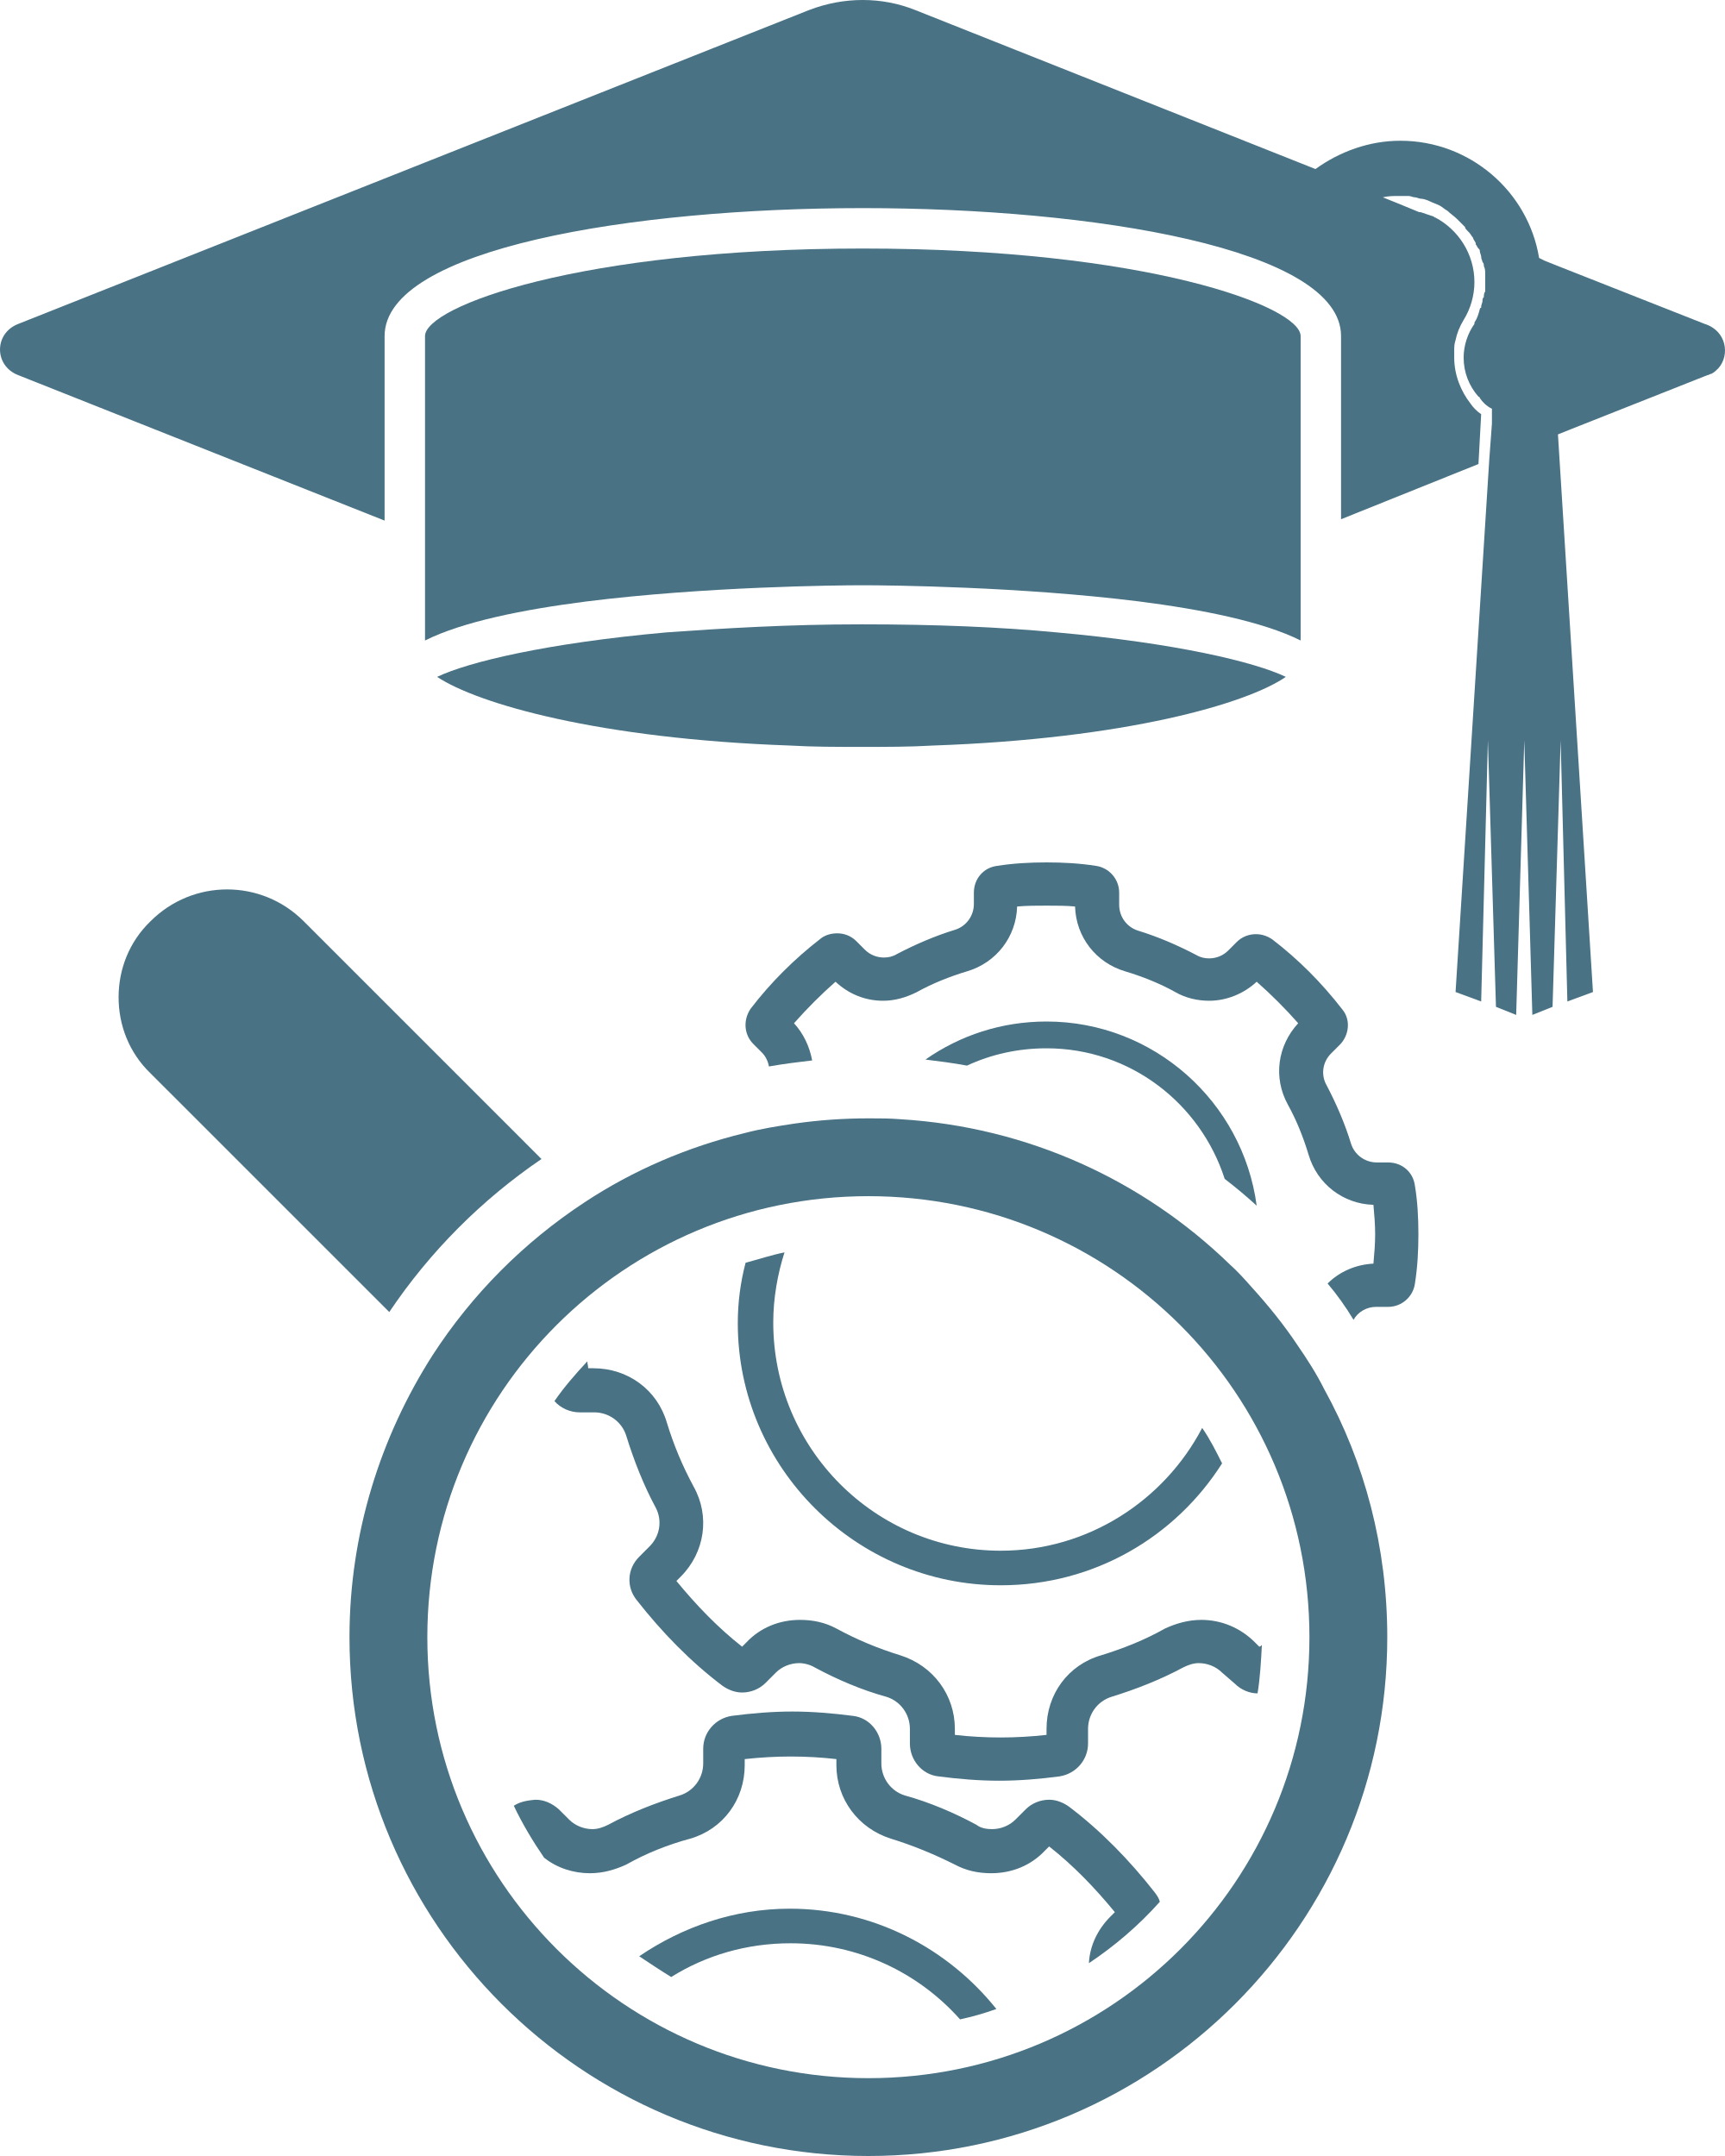
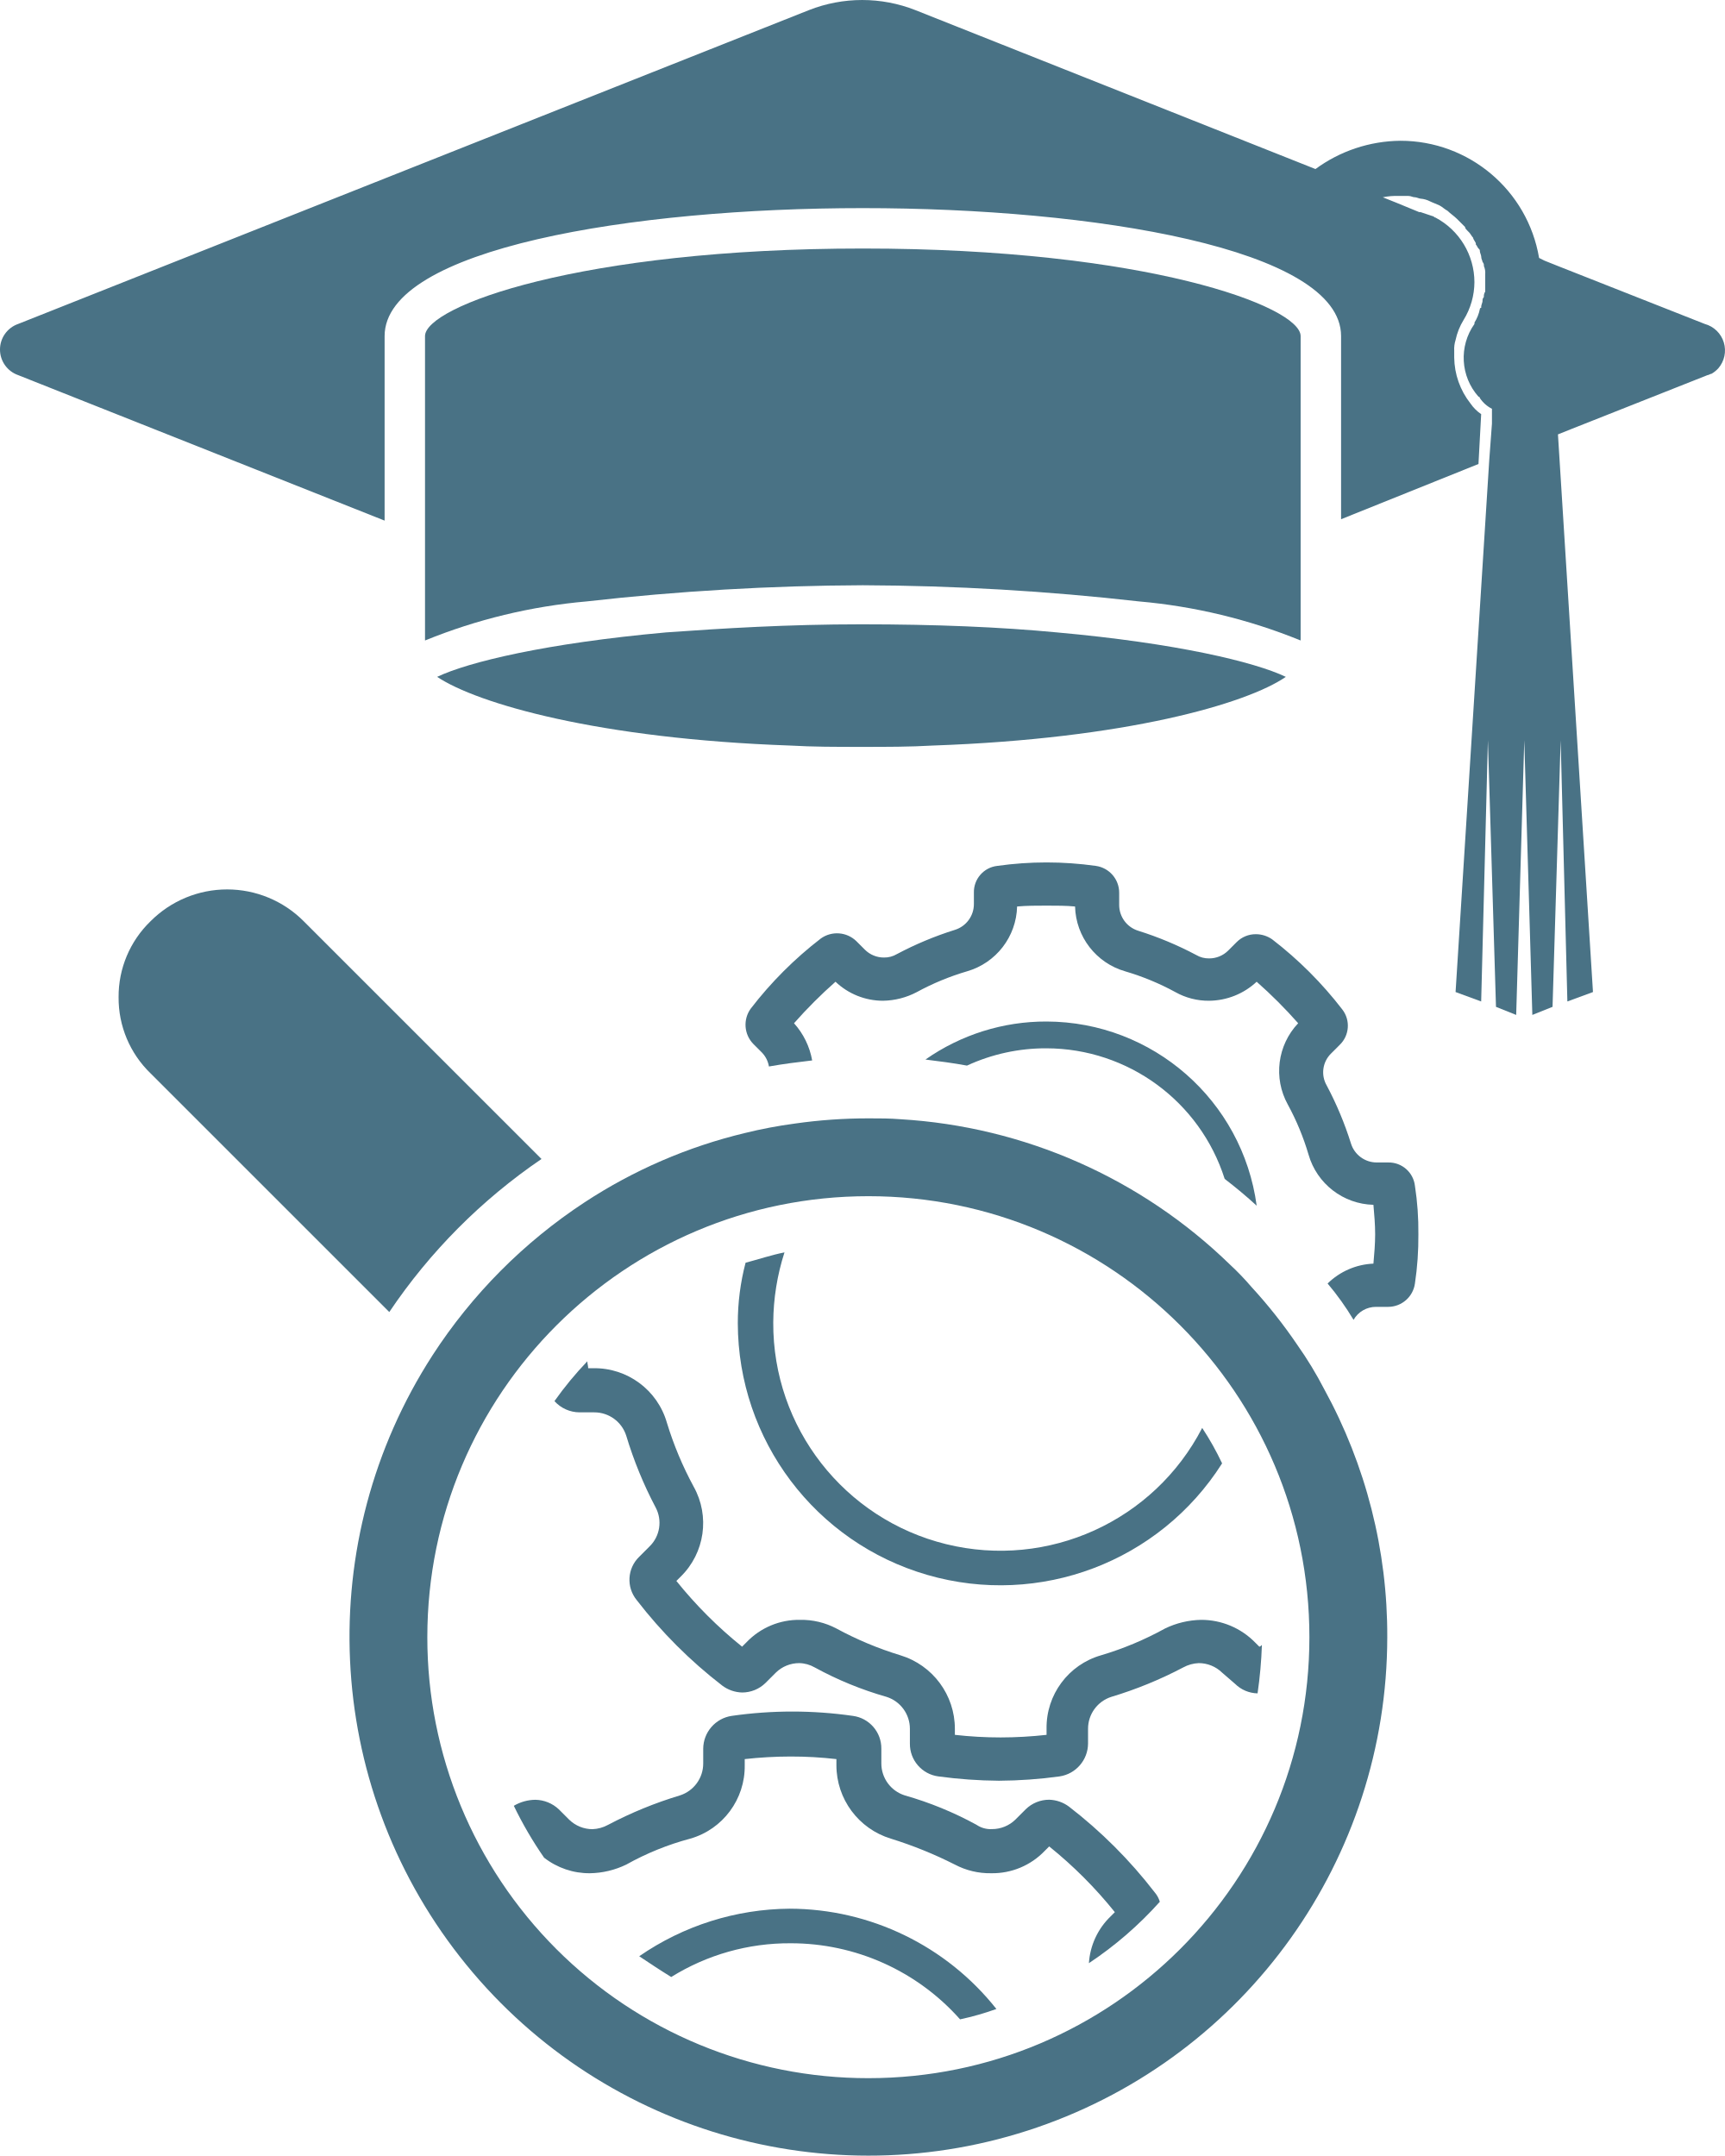
- <svg xmlns="http://www.w3.org/2000/svg" width="88" height="110" viewBox="0 0 88 110" fill="none">
-   <path d="M87.656 18.796C87.587 18.864 87.45 19.002 87.312 19.07C87.243 19.07 87.175 19.139 87.106 19.139L80.165 21.888L79.478 22.163L81.264 50.614L79.959 51.095L79.615 37.763L79.203 51.37L78.172 51.782L77.76 37.763L77.347 51.782L76.316 51.37L75.904 37.763L75.561 51.095L74.255 50.614L75.973 23.469L76.11 21.613V21.27V20.857C75.835 20.72 75.629 20.514 75.492 20.308C75.492 20.308 75.492 20.239 75.423 20.239C74.942 19.689 74.667 19.002 74.667 18.246C74.667 17.627 74.873 17.009 75.217 16.528V16.459C75.354 16.253 75.423 16.047 75.492 15.772C75.492 15.772 75.492 15.703 75.561 15.703V15.634C75.561 15.566 75.629 15.428 75.629 15.36C75.629 15.291 75.629 15.222 75.698 15.153C75.698 15.085 75.698 14.947 75.767 14.878C75.767 14.741 75.767 14.535 75.767 14.397C75.767 14.329 75.767 14.26 75.767 14.191C75.767 14.123 75.767 14.054 75.767 13.985C75.767 13.848 75.767 13.71 75.698 13.573C75.698 13.504 75.698 13.435 75.629 13.367C75.629 13.298 75.561 13.229 75.561 13.092C75.561 13.023 75.492 12.886 75.492 12.817C75.492 12.748 75.492 12.748 75.423 12.679C75.354 12.611 75.354 12.542 75.286 12.473V12.404C75.217 12.267 75.148 12.198 75.148 12.13C75.079 12.061 75.011 11.923 74.942 11.855L74.873 11.786C74.805 11.717 74.736 11.649 74.736 11.58C74.598 11.442 74.461 11.305 74.323 11.167C74.186 11.03 73.98 10.893 73.842 10.755C73.705 10.686 73.567 10.549 73.43 10.48C73.293 10.412 73.086 10.343 72.949 10.274C72.812 10.205 72.605 10.137 72.468 10.137C72.399 10.137 72.262 10.068 72.193 10.068C72.056 10.068 71.987 9.999 71.849 9.999C71.712 9.999 71.575 9.999 71.368 9.999C71.094 9.999 70.819 9.999 70.544 10.068L71.231 10.343L72.399 10.824C72.399 10.824 72.399 10.824 72.468 10.824L73.086 11.03C73.155 11.03 73.155 11.099 73.224 11.099C74.392 11.717 75.217 12.954 75.217 14.397C75.217 15.085 75.011 15.772 74.667 16.322C74.461 16.665 74.323 17.009 74.255 17.352C74.186 17.559 74.186 17.696 74.186 17.902C74.186 18.04 74.186 18.108 74.186 18.246C74.186 19.139 74.53 19.964 75.011 20.582C75.148 20.788 75.354 20.995 75.561 21.132L75.423 23.675L68.413 26.492V17.146C68.413 12.679 55.768 10.618 44.017 10.618C32.265 10.618 19.62 12.679 19.62 17.146V26.561L0.928 19.139C-0.309 18.658 -0.309 17.009 0.928 16.528L41.268 0.515C43.055 -0.172 44.979 -0.172 46.697 0.515L67.108 8.625C68.345 7.731 69.856 7.181 71.437 7.181C75.011 7.181 77.966 9.793 78.516 13.16L78.79 13.298L79.478 13.573L86.968 16.528C88.068 16.871 88.274 18.108 87.656 18.796Z" fill="#497285" />
-   <path d="M79.478 22.162L80.165 21.887L79.478 22.162Z" fill="#497285" />
-   <path d="M65.596 34.534C63.603 35.908 57.418 37.695 47.59 38.038C46.422 38.107 45.254 38.107 43.948 38.107C42.642 38.107 41.474 38.107 40.306 38.038C30.547 37.695 24.362 35.908 22.3 34.534C23.881 33.778 27.867 32.816 33.983 32.266C36.87 32.06 40.168 31.854 43.948 31.854C47.728 31.854 51.026 31.991 53.913 32.266C60.029 32.816 64.015 33.778 65.596 34.534Z" fill="#497285" />
-   <path d="M66.351 17.147V32.678C64.427 31.716 61.334 31.098 58.105 30.685C52.057 29.929 45.391 29.86 44.016 29.86C42.642 29.86 35.976 29.929 29.928 30.685C26.698 31.098 23.606 31.716 21.682 32.678V17.147C21.682 15.635 29.585 12.68 44.016 12.68C58.448 12.68 66.351 15.635 66.351 17.147Z" fill="#497285" />
-   <path opacity="0.5" d="M75.629 12.679C75.561 12.611 75.561 12.473 75.492 12.404C75.561 12.473 75.561 12.542 75.629 12.679Z" fill="#497285" />
-   <path opacity="0.5" d="M75.698 15.771C75.698 15.771 75.698 15.702 75.767 15.702C75.698 15.977 75.561 16.252 75.424 16.458C75.561 16.252 75.63 16.046 75.698 15.771Z" fill="#497285" />
-   <path opacity="0.5" d="M78.928 13.229L78.584 13.161L78.928 13.229Z" fill="#497285" />
-   <path d="M75.08 11.649L75.168 11.737C75.08 11.737 75.08 11.737 75.08 11.649Z" fill="#497285" />
-   <path d="M22.065 69.147C24.094 66.015 26.741 63.367 29.829 61.338C32.3 59.706 35.08 58.515 37.991 57.809C38.83 57.588 39.668 57.456 40.55 57.323C41.785 57.147 43.021 57.059 44.3 57.059H44.344C44.874 57.059 45.403 57.059 45.932 57.103C52.462 57.5 58.33 60.235 62.741 64.515C63.138 64.868 63.491 65.265 63.844 65.662C64.682 66.588 65.477 67.559 66.182 68.618C66.668 69.323 67.153 70.073 67.55 70.868C69.624 74.618 70.771 78.941 70.771 83.529C70.771 98.132 58.903 110 44.3 110C29.697 110 17.829 98.132 17.829 83.529C17.829 78.235 19.418 73.294 22.065 69.147ZM44.3 106.029C56.741 106.029 66.8 95.971 66.8 83.529C66.8 71.088 56.741 61.029 44.3 61.029C31.859 61.029 21.8 71.088 21.8 83.529C21.8 95.971 31.903 106.029 44.3 106.029Z" fill="#497285" />
-   <path d="M53.388 53.485C51.932 53.485 50.565 53.794 49.329 54.368C48.623 54.235 47.918 54.147 47.212 54.059C48.977 52.824 51.094 52.118 53.388 52.118C58.859 52.118 63.403 56.221 64.109 61.515C63.579 61.029 63.05 60.588 62.477 60.147C61.241 56.309 57.668 53.485 53.388 53.485Z" fill="#497285" />
-   <path d="M70.065 64.471C70.109 63.985 70.153 63.456 70.153 62.971C70.153 62.485 70.109 61.956 70.065 61.471C68.521 61.426 67.197 60.412 66.756 58.912C66.491 58.029 66.138 57.147 65.697 56.353C64.947 54.985 65.168 53.353 66.227 52.206C65.565 51.456 64.859 50.75 64.109 50.088C63.447 50.706 62.565 51.059 61.682 51.059C61.109 51.059 60.491 50.926 59.962 50.618C59.168 50.176 58.285 49.824 57.403 49.559C55.903 49.118 54.888 47.794 54.844 46.25C54.403 46.206 53.873 46.206 53.388 46.206C52.903 46.206 52.373 46.206 51.888 46.25C51.844 47.794 50.829 49.118 49.329 49.559C48.447 49.824 47.565 50.176 46.771 50.618C46.241 50.882 45.668 51.059 45.05 51.059C44.123 51.059 43.285 50.706 42.623 50.088C41.873 50.75 41.168 51.456 40.506 52.206C40.991 52.735 41.3 53.397 41.432 54.103C40.682 54.191 39.977 54.279 39.227 54.412C39.182 54.147 39.05 53.882 38.873 53.706L38.432 53.265C37.947 52.779 37.903 52.029 38.3 51.456C39.315 50.132 40.506 48.941 41.873 47.882C42.094 47.706 42.403 47.618 42.712 47.618C43.065 47.618 43.418 47.75 43.682 48.015L44.123 48.456C44.388 48.721 44.741 48.853 45.094 48.853C45.315 48.853 45.535 48.809 45.756 48.676C46.682 48.191 47.697 47.75 48.712 47.441C49.285 47.265 49.682 46.735 49.682 46.118V45.544C49.682 44.838 50.168 44.265 50.873 44.176C51.712 44.044 52.55 44 53.388 44C54.227 44 55.065 44.044 55.903 44.176C56.565 44.265 57.094 44.838 57.094 45.544V46.162C57.094 46.779 57.491 47.309 58.065 47.485C59.079 47.794 60.094 48.235 61.021 48.721C61.241 48.853 61.462 48.897 61.682 48.897C62.035 48.897 62.388 48.765 62.653 48.5L63.094 48.059C63.359 47.794 63.712 47.662 64.065 47.662C64.374 47.662 64.638 47.75 64.903 47.926C66.227 48.941 67.418 50.132 68.477 51.5C68.918 52.029 68.829 52.824 68.344 53.309L67.903 53.75C67.462 54.191 67.374 54.853 67.682 55.382C68.168 56.309 68.609 57.324 68.918 58.338C69.094 58.912 69.624 59.309 70.241 59.309H70.815C71.521 59.309 72.094 59.794 72.182 60.5C72.315 61.294 72.359 62.132 72.359 62.971C72.359 63.809 72.315 64.647 72.182 65.485C72.094 66.147 71.521 66.677 70.815 66.677H70.197C69.712 66.677 69.271 66.941 69.05 67.338C68.653 66.677 68.212 66.059 67.727 65.485C68.344 64.868 69.182 64.515 70.065 64.471Z" fill="#497285" />
-   <path d="M28.285 71.485C28.594 71.838 29.079 72.059 29.565 72.059H30.315C31.065 72.059 31.727 72.544 31.947 73.25C32.344 74.529 32.829 75.765 33.447 76.912C33.8 77.574 33.668 78.368 33.138 78.897L32.609 79.427C31.991 80.044 31.947 80.971 32.477 81.632C33.756 83.265 35.212 84.765 36.844 86C37.153 86.221 37.506 86.353 37.859 86.353C38.3 86.353 38.741 86.177 39.05 85.868L39.579 85.338C39.888 85.029 40.329 84.853 40.771 84.853C41.035 84.853 41.344 84.941 41.565 85.074C42.712 85.691 43.947 86.221 45.227 86.574C45.932 86.794 46.418 87.456 46.418 88.206V88.956C46.418 89.794 47.035 90.544 47.873 90.632C48.888 90.765 49.947 90.853 50.962 90.853C52.021 90.853 53.035 90.765 54.05 90.632C54.888 90.5 55.506 89.794 55.506 88.956V88.206C55.506 87.456 55.991 86.794 56.697 86.574C57.977 86.177 59.212 85.691 60.359 85.074C60.623 84.941 60.888 84.853 61.153 84.853C61.594 84.853 62.035 85.029 62.344 85.338L63.006 85.912C63.315 86.221 63.756 86.397 64.153 86.397C64.285 85.603 64.329 84.765 64.374 83.927C64.329 83.971 64.285 84.015 64.241 84.015L64.021 83.794C63.271 83.044 62.3 82.647 61.285 82.647C60.623 82.647 60.006 82.824 59.432 83.088C58.418 83.662 57.315 84.103 56.168 84.456C54.491 84.941 53.388 86.441 53.388 88.206V88.515C52.594 88.603 51.8 88.647 51.05 88.647C50.3 88.647 49.462 88.603 48.712 88.515V88.206C48.712 86.485 47.609 84.985 45.932 84.456C44.785 84.103 43.727 83.662 42.668 83.088C42.094 82.779 41.477 82.647 40.815 82.647C39.756 82.647 38.785 83.044 38.079 83.794L37.859 84.015C36.623 83.044 35.521 81.897 34.506 80.662L34.727 80.441C35.962 79.206 36.227 77.353 35.388 75.853C34.815 74.794 34.373 73.735 34.021 72.588C33.535 70.912 32.035 69.809 30.271 69.809H30.006C30.006 69.677 29.962 69.588 29.962 69.456C29.344 70.118 28.771 70.779 28.285 71.485Z" fill="#497285" />
-   <path d="M37.638 67.515C37.638 74.882 43.682 80.882 51.05 80.882C55.815 80.882 59.962 78.412 62.344 74.662C62.035 74.044 61.727 73.427 61.329 72.853C59.388 76.559 55.506 79.118 51.05 79.118C44.653 79.118 39.447 73.912 39.447 67.471C39.447 66.236 39.668 65 40.021 63.897C39.359 64.03 38.697 64.25 38.035 64.427C37.771 65.441 37.638 66.456 37.638 67.515Z" fill="#497285" />
-   <path d="M32.609 99.809C33.138 100.162 33.668 100.515 34.241 100.868C36.006 99.765 38.08 99.147 40.33 99.147C43.771 99.147 46.859 100.647 48.977 103.029C49.594 102.897 50.212 102.721 50.83 102.5C48.359 99.412 44.565 97.382 40.285 97.382C37.462 97.382 34.815 98.309 32.609 99.809Z" fill="#497285" />
-   <path d="M26.212 92.132C26.653 93.059 27.182 93.941 27.756 94.779C28.418 95.309 29.256 95.573 30.094 95.573C30.756 95.573 31.374 95.397 31.947 95.132C32.962 94.559 34.065 94.118 35.212 93.809C36.888 93.323 37.991 91.823 37.991 90.059V89.75C38.785 89.662 39.58 89.618 40.33 89.618C41.124 89.618 41.918 89.662 42.668 89.75V90.059C42.668 91.779 43.771 93.279 45.447 93.809C46.594 94.162 47.653 94.603 48.712 95.132C49.285 95.441 49.903 95.573 50.565 95.573C51.624 95.573 52.594 95.176 53.3 94.426L53.521 94.206C54.756 95.176 55.859 96.323 56.874 97.559L56.653 97.779C55.991 98.441 55.594 99.279 55.55 100.162C56.874 99.279 58.109 98.221 59.168 97.029C59.124 96.853 59.035 96.721 58.903 96.544C57.624 94.912 56.168 93.412 54.535 92.176C54.227 91.956 53.874 91.823 53.521 91.823C53.08 91.823 52.638 92 52.33 92.309L51.8 92.838C51.491 93.147 51.05 93.323 50.609 93.323C50.344 93.323 50.035 93.279 49.815 93.103C48.668 92.485 47.432 91.956 46.153 91.603C45.447 91.382 44.962 90.721 44.962 89.971V89.221C44.962 88.382 44.344 87.632 43.506 87.544C42.491 87.412 41.432 87.323 40.418 87.323C39.403 87.323 38.344 87.412 37.33 87.544C36.491 87.676 35.874 88.382 35.874 89.221V89.971C35.874 90.721 35.388 91.382 34.682 91.603C33.403 92 32.168 92.485 31.021 93.103C30.756 93.235 30.491 93.323 30.227 93.323C29.785 93.323 29.344 93.147 29.035 92.838L28.506 92.309C28.153 92 27.756 91.823 27.315 91.823C26.785 91.868 26.477 91.956 26.212 92.132Z" fill="#497285" />
-   <path d="M6.05 50.883C6.05 52.294 6.579 53.706 7.682 54.765L19.859 66.941C21.932 63.853 24.579 61.206 27.623 59.133L15.491 47C13.329 44.838 9.844 44.838 7.682 47C6.579 48.059 6.05 49.471 6.05 50.883Z" fill="#497285" />
+ <svg xmlns="http://www.w3.org/2000/svg" viewBox="0 0 80 100">
+   <defs>
+     <style>.a,.b{fill:#497285;}.b{opacity:0.5;isolation:isolate;}</style>
+   </defs>
+   <path class="a" d="M79.687,17.087a1.358,1.358,0,0,1-.312.25c-.062,0-.125.062-.187.062l-6.31,2.499-.625.25,1.624,25.865L72.69,46.45l-.312-12.12L72.002,46.7l-.937.375L70.691,34.33l-.375,12.745L69.379,46.7l-.375-12.37-.312,12.12-1.187-.437,1.562-24.678.125-1.687v-.687a1.477,1.477,0,0,1-.562-.5.061.061,0,0,0-.062-.062,2.713,2.713,0,0,1-.187-3.374v-.063a1.869,1.869,0,0,0,.25-.625.061.061,0,0,1,.063-.062v-.062c0-.063.062-.188.062-.25a.23.23,0,0,1,.062-.188.376.376,0,0,1,.062-.25v-.812a.793.793,0,0,0-.062-.375.229.229,0,0,0-.062-.187c0-.062-.062-.125-.062-.25,0-.062-.063-.187-.063-.25s0-.062-.062-.125-.062-.125-.125-.187v-.062c-.062-.125-.125-.187-.125-.25-.062-.062-.125-.187-.187-.25l-.063-.062c-.062-.062-.125-.125-.125-.188q-.188-.187-.375-.375c-.125-.125-.312-.25-.437-.375-.125-.063-.25-.188-.375-.25s-.312-.125-.437-.188a1.157,1.157,0,0,0-.437-.125c-.062,0-.187-.063-.25-.063-.125,0-.188-.062-.312-.062H64.88a3.046,3.046,0,0,0-.75.062l.625.25,1.062.437H65.88l.562.188c.062,0,.062.062.125.062a3.397,3.397,0,0,1,1.812,2.999,3.359,3.359,0,0,1-.5,1.749,2.944,2.944,0,0,0-.375.937,1.375,1.375,0,0,0-.062.5v.312a3.503,3.503,0,0,0,.75,2.124,1.904,1.904,0,0,0,.5.5l-.125,2.312-6.372,2.562V15.588c0-4.061-11.495-5.935-22.179-5.935s-22.179,1.874-22.179,5.935v8.559L.843,17.399a1.257,1.257,0,0,1,0-2.374L37.516.469a6.732,6.732,0,0,1,4.936,0l18.555,7.372a6.763,6.763,0,0,1,3.936-1.312,6.521,6.521,0,0,1,6.435,5.435l.25.125.625.25,6.81,2.687A1.271,1.271,0,0,1,79.687,17.087Z" />
+   <path class="a" d="M72.253,20.147l.625-.25Z" />
+   <path class="a" d="M59.632,31.394c-1.812,1.249-7.435,2.874-16.369,3.186-1.062.062-2.124.062-3.311.062s-2.249,0-3.311-.062c-8.871-.312-14.494-1.937-16.368-3.186,1.437-.687,5.06-1.562,10.621-2.062,2.624-.187,5.623-.375,9.059-.375s6.435.125,9.059.375C54.572,29.832,58.196,30.707,59.632,31.394Z" />
+   <path class="a" d="M60.319,15.588V29.707a25.819,25.819,0,0,0-7.497-1.812,117.588,117.588,0,0,0-12.807-.75,117.589,117.589,0,0,0-12.807.75,25.818,25.818,0,0,0-7.497,1.812V15.588c0-1.375,7.185-4.061,20.304-4.061S60.319,14.213,60.319,15.588Z" />
+   <path class="b" d="M68.754,11.527c-.062-.062-.062-.187-.125-.25C68.692,11.339,68.692,11.402,68.754,11.527Z" />
+   <path class="b" d="M68.817,14.337a.061.061,0,0,1,.063-.062,2.311,2.311,0,0,1-.312.687A1.868,1.868,0,0,0,68.817,14.337Z" />
+   <path class="b" d="M71.752,12.027l-.312-.062Z" />
+   <path class="a" d="M68.255,10.59l.08.08C68.255,10.67,68.255,10.67,68.255,10.59Z" />
+   <path class="a" d="M20.059,62.861a24.302,24.302,0,0,1,7.059-7.099,23.541,23.541,0,0,1,7.42-3.208,21.649,21.649,0,0,1,2.326-.441,23.94,23.94,0,0,1,3.409-.241h.04c.481,0,.963,0,1.444.04A23.953,23.953,0,0,1,57.038,58.65,12.316,12.316,0,0,1,58.04,59.693a23.177,23.177,0,0,1,2.126,2.687,17.348,17.348,0,0,1,1.243,2.046,23.71,23.71,0,0,1,2.928,11.511,24.064,24.064,0,1,1-44.278-13.075ZM40.273,96.39A20.454,20.454,0,1,0,19.818,75.936,20.437,20.437,0,0,0,40.273,96.39Z" />
+   <path class="a" d="M48.535,48.623a8.709,8.709,0,0,0-3.69.802c-.642-.12-1.283-.201-1.925-.281A9.725,9.725,0,0,1,48.535,47.38a9.861,9.861,0,0,1,9.746,8.543c-.481-.441-.963-.842-1.484-1.243A8.694,8.694,0,0,0,48.535,48.623Z" />
+   <path class="a" d="M63.695,58.61c.04-.441.08-.922.08-1.364s-.04-.922-.08-1.364a3.214,3.214,0,0,1-3.008-2.326,11.851,11.851,0,0,0-.963-2.326,3.217,3.217,0,0,1,.481-3.77,21.82,21.82,0,0,0-1.925-1.925,3.269,3.269,0,0,1-2.206.882,3.135,3.135,0,0,1-1.564-.401,11.846,11.846,0,0,0-2.326-.963,3.214,3.214,0,0,1-2.326-3.008c-.401-.04-.882-.04-1.324-.04s-.922,0-1.364.04a3.214,3.214,0,0,1-2.326,3.008,11.843,11.843,0,0,0-2.326.963,3.481,3.481,0,0,1-1.564.401,3.195,3.195,0,0,1-2.206-.882A21.833,21.833,0,0,0,36.824,47.46a3.49,3.49,0,0,1,.842,1.725c-.682.08-1.323.16-2.005.281a1.222,1.222,0,0,0-.321-.642l-.401-.401a1.276,1.276,0,0,1-.12-1.644A17.79,17.79,0,0,1,38.067,43.53a1.288,1.288,0,0,1,1.645.12l.401.401a1.244,1.244,0,0,0,.882.361,1.133,1.133,0,0,0,.602-.16,15.824,15.824,0,0,1,2.687-1.123,1.252,1.252,0,0,0,.882-1.203v-.521a1.222,1.222,0,0,1,1.083-1.243,16.361,16.361,0,0,1,4.572,0,1.256,1.256,0,0,1,1.083,1.243v.562a1.252,1.252,0,0,0,.882,1.203,15.831,15.831,0,0,1,2.687,1.123,1.133,1.133,0,0,0,.602.16,1.244,1.244,0,0,0,.882-.361l.401-.401a1.244,1.244,0,0,1,.882-.361,1.32,1.32,0,0,1,.762.241,17.798,17.798,0,0,1,3.249,3.249,1.233,1.233,0,0,1-.12,1.644l-.401.401a1.218,1.218,0,0,0-.2,1.484,15.851,15.851,0,0,1,1.123,2.687,1.252,1.252,0,0,0,1.203.882h.521A1.223,1.223,0,0,1,65.62,55a13.79,13.79,0,0,1,.16,2.246,14.623,14.623,0,0,1-.16,2.286A1.256,1.256,0,0,1,64.377,60.615h-.561a1.197,1.197,0,0,0-1.043.602A12.794,12.794,0,0,0,61.57,59.532,3.225,3.225,0,0,1,63.695,58.61Z" />
+   <path class="a" d="M25.714,64.987a1.578,1.578,0,0,0,1.163.521h.682a1.553,1.553,0,0,1,1.484,1.083A18.686,18.686,0,0,0,30.407,69.92a1.523,1.523,0,0,1-.281,1.805l-.481.481a1.485,1.485,0,0,0-.12,2.005,21.887,21.887,0,0,0,3.97,3.97,1.607,1.607,0,0,0,.922.321A1.549,1.549,0,0,0,35.5,78.061l.481-.481a1.549,1.549,0,0,1,1.083-.441,1.502,1.502,0,0,1,.722.201,16.131,16.131,0,0,0,3.329,1.364,1.553,1.553,0,0,1,1.083,1.484v.682a1.52,1.52,0,0,0,1.323,1.524,22.011,22.011,0,0,0,2.808.2,21.5,21.5,0,0,0,2.808-.2A1.55,1.55,0,0,0,50.46,80.869v-.682a1.553,1.553,0,0,1,1.083-1.484A18.701,18.701,0,0,0,54.872,77.34a1.635,1.635,0,0,1,.722-.201,1.55,1.55,0,0,1,1.083.441l.602.521a1.528,1.528,0,0,0,1.043.441,20.298,20.298,0,0,0,.201-2.246c-.04.04-.08.08-.12.08l-.201-.201a3.492,3.492,0,0,0-2.487-1.043,4.002,4.002,0,0,0-1.684.401,14.952,14.952,0,0,1-2.968,1.243,3.49,3.49,0,0,0-2.527,3.409v.281a19.428,19.428,0,0,1-2.126.12,18.884,18.884,0,0,1-2.126-.12v-.281a3.562,3.562,0,0,0-2.527-3.409,16.019,16.019,0,0,1-2.968-1.243,3.482,3.482,0,0,0-1.685-.401,3.36,3.36,0,0,0-2.487,1.043l-.201.201a19.917,19.917,0,0,1-3.048-3.048l.201-.201a3.472,3.472,0,0,0,.602-4.171,16.021,16.021,0,0,1-1.243-2.968,3.49,3.49,0,0,0-3.409-2.527h-.241c0-.12-.04-.201-.04-.321A16.174,16.174,0,0,0,25.714,64.987Z" />
+   <path class="a" d="M34.217,61.377a12.177,12.177,0,0,0,22.46,6.497A13.248,13.248,0,0,0,55.754,66.23,10.535,10.535,0,0,1,35.861,61.337a10.803,10.803,0,0,1,.521-3.249c-.602.12-1.203.321-1.805.481A11.003,11.003,0,0,0,34.217,61.377Z" />
+   <path class="a" d="M29.645,90.735c.481.321.963.642,1.484.963a10.361,10.361,0,0,1,5.535-1.565,10.487,10.487,0,0,1,7.861,3.529,13.163,13.163,0,0,0,1.685-.481,12.271,12.271,0,0,0-9.585-4.652A12.424,12.424,0,0,0,29.645,90.735Z" />
+   <path class="a" d="M23.829,83.757a17.954,17.954,0,0,0,1.404,2.406,3.406,3.406,0,0,0,2.126.722,4.002,4.002,0,0,0,1.684-.401,12.8,12.8,0,0,1,2.968-1.203,3.49,3.49,0,0,0,2.527-3.409v-.281a19.407,19.407,0,0,1,2.126-.12,18.34,18.34,0,0,1,2.126.12v.281a3.561,3.561,0,0,0,2.527,3.409,19.143,19.143,0,0,1,2.968,1.203,3.482,3.482,0,0,0,1.685.401,3.36,3.36,0,0,0,2.487-1.043l.201-.201A19.917,19.917,0,0,1,51.703,88.69l-.201.201A3.308,3.308,0,0,0,50.5,91.056a17.138,17.138,0,0,0,3.289-2.848,1.204,1.204,0,0,0-.241-.441,21.892,21.892,0,0,0-3.971-3.971,1.607,1.607,0,0,0-.922-.321,1.55,1.55,0,0,0-1.083.441l-.481.481a1.55,1.55,0,0,1-1.083.441,1.162,1.162,0,0,1-.722-.201,16.125,16.125,0,0,0-3.329-1.364,1.553,1.553,0,0,1-1.083-1.484V81.11a1.52,1.52,0,0,0-1.323-1.524,19.756,19.756,0,0,0-5.615,0,1.55,1.55,0,0,0-1.323,1.524v.682a1.553,1.553,0,0,1-1.083,1.484,18.705,18.705,0,0,0-3.329,1.364,1.633,1.633,0,0,1-.722.201,1.55,1.55,0,0,1-1.083-.441l-.481-.481a1.624,1.624,0,0,0-1.083-.441A1.994,1.994,0,0,0,23.829,83.757Z" />
+   <path class="a" d="M5.5,46.257a4.855,4.855,0,0,0,1.484,3.529l11.07,11.069a26.418,26.418,0,0,1,7.059-7.099L14.083,42.727a5.011,5.011,0,0,0-7.099,0A4.855,4.855,0,0,0,5.5,46.257Z" />
</svg>
